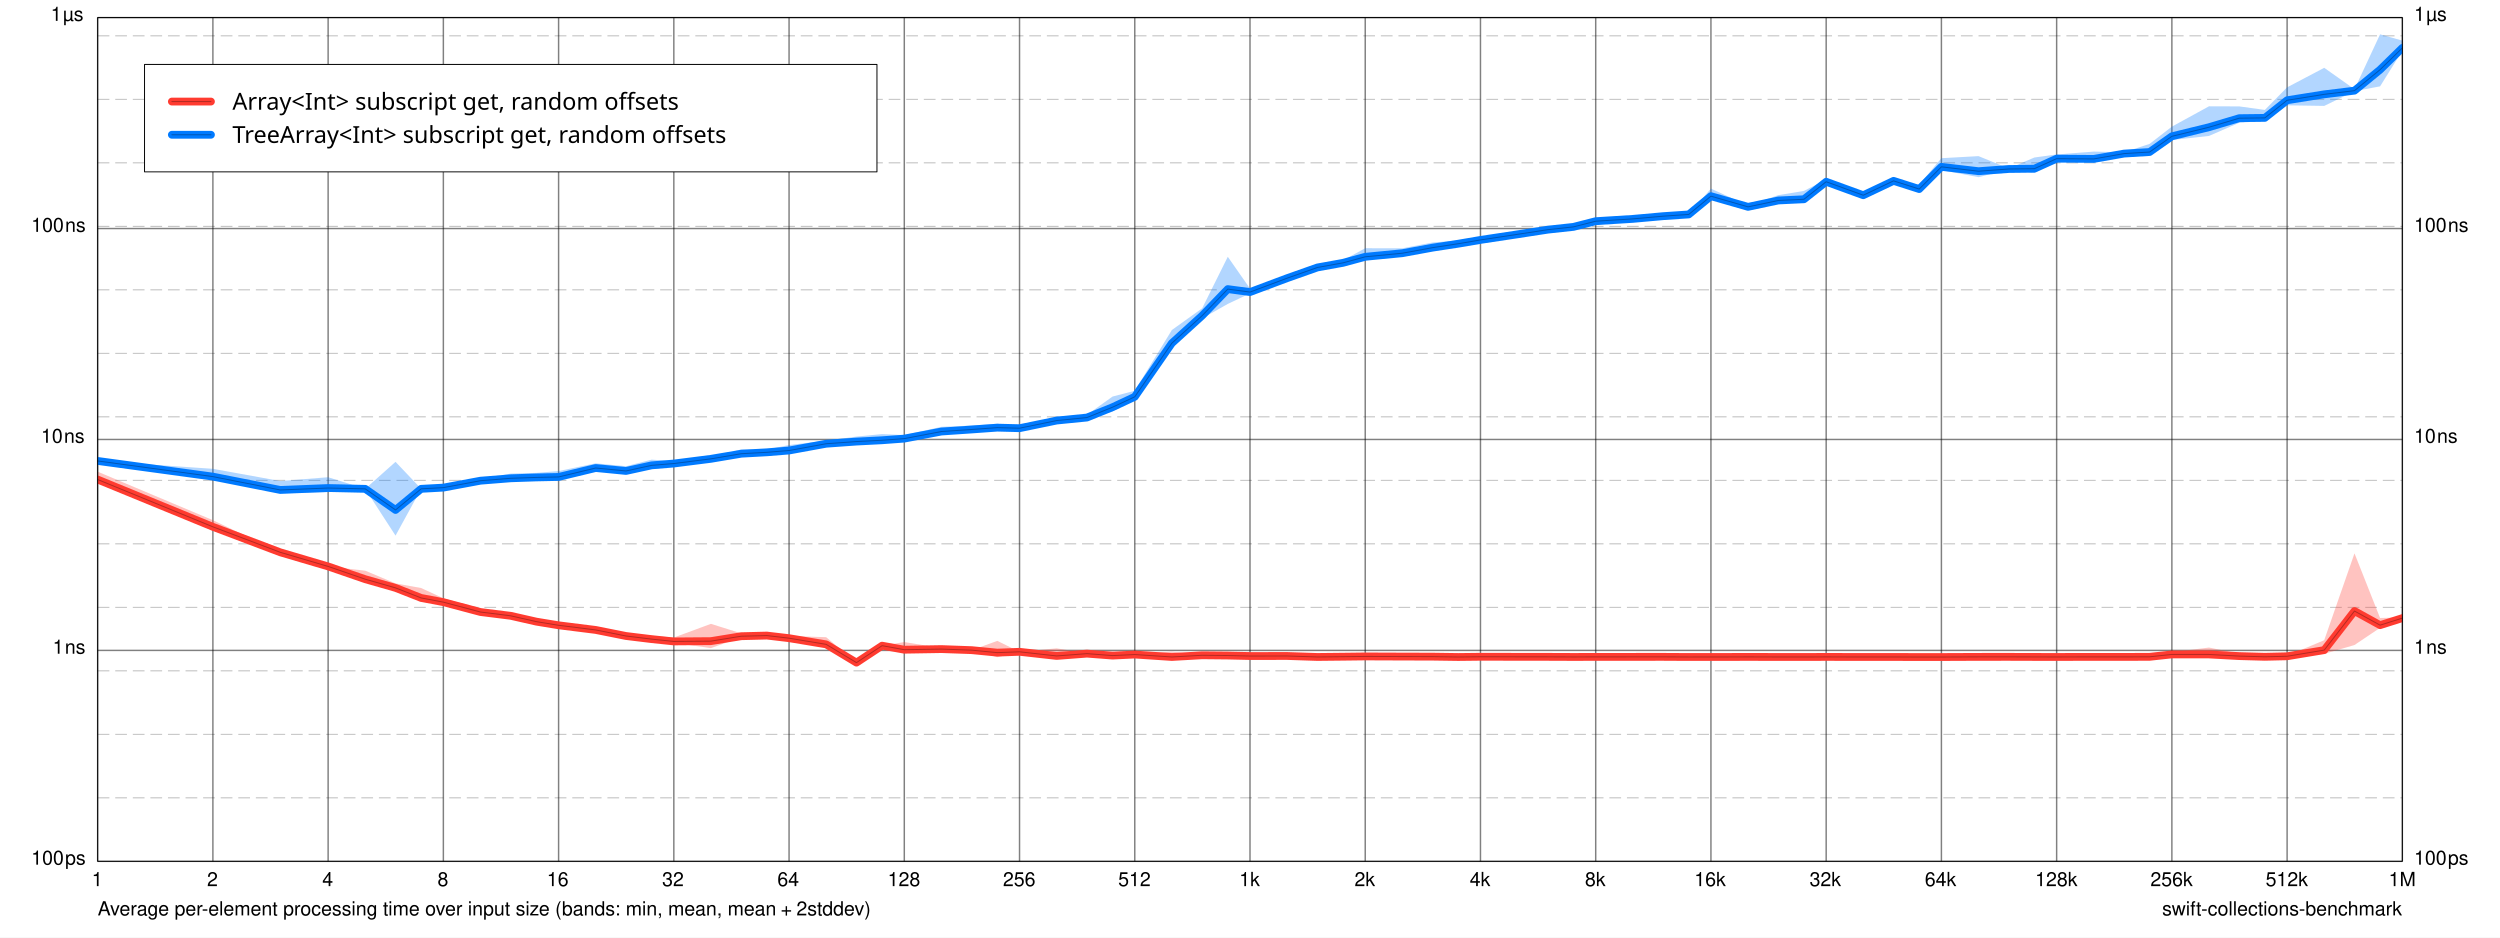
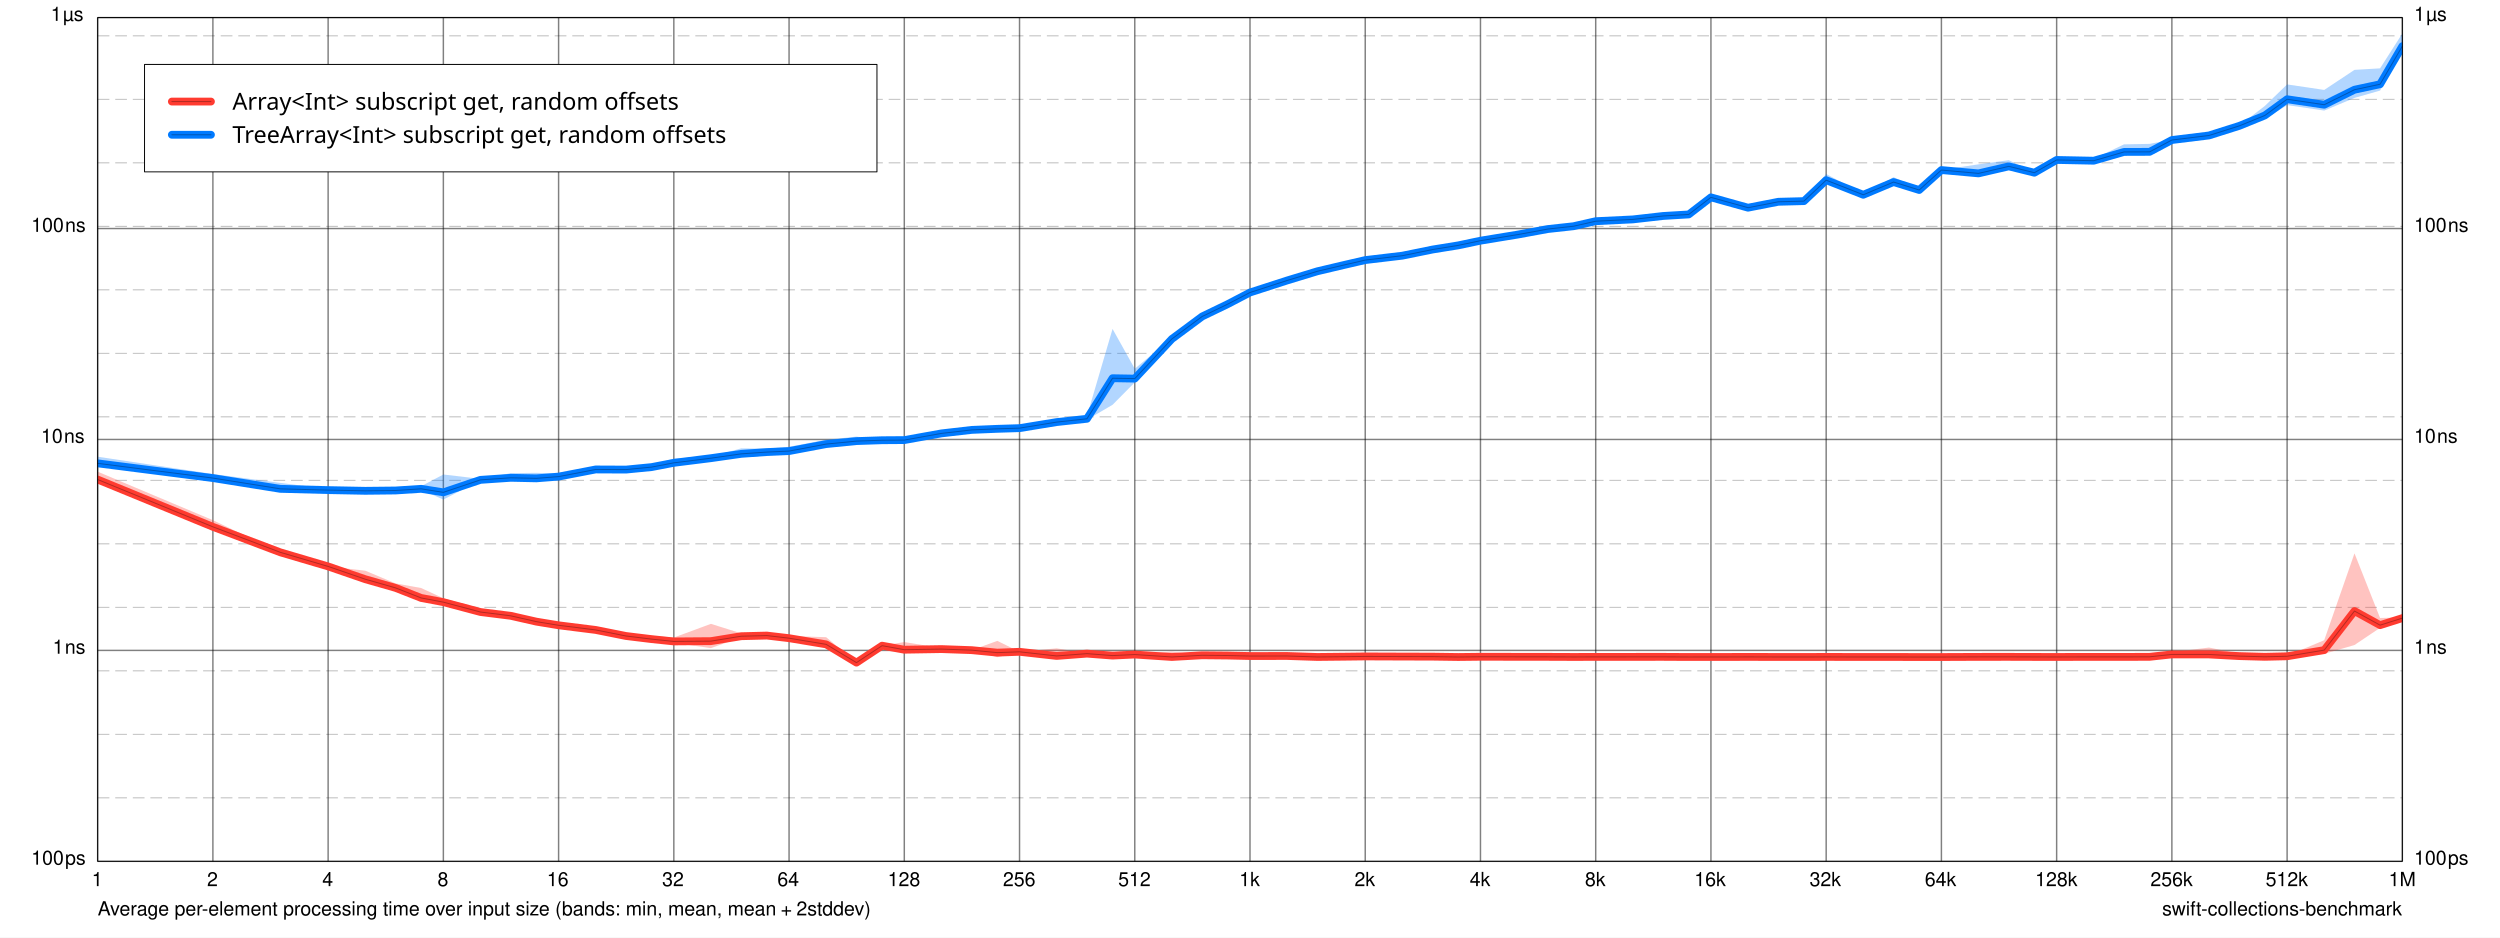
<svg xmlns="http://www.w3.org/2000/svg" xmlns:xlink="http://www.w3.org/1999/xlink" width="1280.0px" height="480.0px" viewBox="0.0 0.0 1280.0 480.0" version="1.1">
  <path d="M 0 0 L 0 480 L 1280 480 L 1280 0 z" fill="#FFFFFF" fill-opacity="1.0" stroke="none" />
  <text x="50" y="468.7" font-family="Helvetica" font-size="10" font-weight="normal" font-style="normal" fill="#000000" fill-opacity="1">Average per-element processing time over input size (bands: min, mean, mean + 2stddev)</text>
  <a xlink:href="https://github.com/apple/swift-collections-benchmark">
    <text x="1107" y="468.7" font-family="Helvetica" font-size="10" font-weight="normal" font-style="normal" fill="#000000" fill-opacity="1">swift-collections-benchmark</text>
  </a>
  <path d="M 50 9 L 50 441" fill="none" stroke-width="0.75" stroke="#000000" stroke-opacity="0.498" stroke-linecap="butt" stroke-linejoin="round" />
  <text x="47" y="453.7" font-family="Helvetica" font-size="10" font-weight="normal" font-style="normal" fill="#000000" fill-opacity="1">1</text>
  <path d="M 109 9 L 109 441" fill="none" stroke-width="0.75" stroke="#000000" stroke-opacity="0.498" stroke-linecap="butt" stroke-linejoin="round" />
  <text x="106" y="453.7" font-family="Helvetica" font-size="10" font-weight="normal" font-style="normal" fill="#000000" fill-opacity="1">2</text>
  <path d="M 168 9 L 168 441" fill="none" stroke-width="0.75" stroke="#000000" stroke-opacity="0.498" stroke-linecap="butt" stroke-linejoin="round" />
  <text x="165" y="453.7" font-family="Helvetica" font-size="10" font-weight="normal" font-style="normal" fill="#000000" fill-opacity="1">4</text>
  <path d="M 227 9 L 227 441" fill="none" stroke-width="0.75" stroke="#000000" stroke-opacity="0.498" stroke-linecap="butt" stroke-linejoin="round" />
  <text x="224" y="453.7" font-family="Helvetica" font-size="10" font-weight="normal" font-style="normal" fill="#000000" fill-opacity="1">8</text>
  <path d="M 286 9 L 286 441" fill="none" stroke-width="0.75" stroke="#000000" stroke-opacity="0.498" stroke-linecap="butt" stroke-linejoin="round" />
  <text x="280" y="453.7" font-family="Helvetica" font-size="10" font-weight="normal" font-style="normal" fill="#000000" fill-opacity="1">16</text>
  <path d="M 345 9 L 345 441" fill="none" stroke-width="0.75" stroke="#000000" stroke-opacity="0.498" stroke-linecap="butt" stroke-linejoin="round" />
  <text x="339" y="453.7" font-family="Helvetica" font-size="10" font-weight="normal" font-style="normal" fill="#000000" fill-opacity="1">32</text>
  <path d="M 404 9 L 404 441" fill="none" stroke-width="0.75" stroke="#000000" stroke-opacity="0.498" stroke-linecap="butt" stroke-linejoin="round" />
  <text x="398" y="453.7" font-family="Helvetica" font-size="10" font-weight="normal" font-style="normal" fill="#000000" fill-opacity="1">64</text>
  <path d="M 463 9 L 463 441" fill="none" stroke-width="0.75" stroke="#000000" stroke-opacity="0.498" stroke-linecap="butt" stroke-linejoin="round" />
  <text x="454.5" y="453.7" font-family="Helvetica" font-size="10" font-weight="normal" font-style="normal" fill="#000000" fill-opacity="1">128</text>
  <path d="M 522 9 L 522 441" fill="none" stroke-width="0.75" stroke="#000000" stroke-opacity="0.498" stroke-linecap="butt" stroke-linejoin="round" />
  <text x="513.5" y="453.7" font-family="Helvetica" font-size="10" font-weight="normal" font-style="normal" fill="#000000" fill-opacity="1">256</text>
  <path d="M 581 9 L 581 441" fill="none" stroke-width="0.75" stroke="#000000" stroke-opacity="0.498" stroke-linecap="butt" stroke-linejoin="round" />
  <text x="572.5" y="453.7" font-family="Helvetica" font-size="10" font-weight="normal" font-style="normal" fill="#000000" fill-opacity="1">512</text>
  <path d="M 640 9 L 640 441" fill="none" stroke-width="0.75" stroke="#000000" stroke-opacity="0.498" stroke-linecap="butt" stroke-linejoin="round" />
  <text x="634.5" y="453.7" font-family="Helvetica" font-size="10" font-weight="normal" font-style="normal" fill="#000000" fill-opacity="1">1k</text>
  <path d="M 699 9 L 699 441" fill="none" stroke-width="0.75" stroke="#000000" stroke-opacity="0.498" stroke-linecap="butt" stroke-linejoin="round" />
  <text x="693.5" y="453.7" font-family="Helvetica" font-size="10" font-weight="normal" font-style="normal" fill="#000000" fill-opacity="1">2k</text>
  <path d="M 758 9 L 758 441" fill="none" stroke-width="0.75" stroke="#000000" stroke-opacity="0.498" stroke-linecap="butt" stroke-linejoin="round" />
  <text x="752.5" y="453.7" font-family="Helvetica" font-size="10" font-weight="normal" font-style="normal" fill="#000000" fill-opacity="1">4k</text>
  <path d="M 817 9 L 817 441" fill="none" stroke-width="0.75" stroke="#000000" stroke-opacity="0.498" stroke-linecap="butt" stroke-linejoin="round" />
  <text x="811.5" y="453.7" font-family="Helvetica" font-size="10" font-weight="normal" font-style="normal" fill="#000000" fill-opacity="1">8k</text>
  <path d="M 876 9 L 876 441" fill="none" stroke-width="0.75" stroke="#000000" stroke-opacity="0.498" stroke-linecap="butt" stroke-linejoin="round" />
  <text x="867.5" y="453.7" font-family="Helvetica" font-size="10" font-weight="normal" font-style="normal" fill="#000000" fill-opacity="1">16k</text>
  <path d="M 935 9 L 935 441" fill="none" stroke-width="0.75" stroke="#000000" stroke-opacity="0.498" stroke-linecap="butt" stroke-linejoin="round" />
  <text x="926.5" y="453.7" font-family="Helvetica" font-size="10" font-weight="normal" font-style="normal" fill="#000000" fill-opacity="1">32k</text>
  <path d="M 994 9 L 994 441" fill="none" stroke-width="0.75" stroke="#000000" stroke-opacity="0.498" stroke-linecap="butt" stroke-linejoin="round" />
  <text x="985.5" y="453.7" font-family="Helvetica" font-size="10" font-weight="normal" font-style="normal" fill="#000000" fill-opacity="1">64k</text>
  <path d="M 1053 9 L 1053 441" fill="none" stroke-width="0.75" stroke="#000000" stroke-opacity="0.498" stroke-linecap="butt" stroke-linejoin="round" />
  <text x="1042" y="453.7" font-family="Helvetica" font-size="10" font-weight="normal" font-style="normal" fill="#000000" fill-opacity="1">128k</text>
  <path d="M 1112 9 L 1112 441" fill="none" stroke-width="0.75" stroke="#000000" stroke-opacity="0.498" stroke-linecap="butt" stroke-linejoin="round" />
  <text x="1101" y="453.7" font-family="Helvetica" font-size="10" font-weight="normal" font-style="normal" fill="#000000" fill-opacity="1">256k</text>
  <path d="M 1171 9 L 1171 441" fill="none" stroke-width="0.75" stroke="#000000" stroke-opacity="0.498" stroke-linecap="butt" stroke-linejoin="round" />
  <text x="1160" y="453.7" font-family="Helvetica" font-size="10" font-weight="normal" font-style="normal" fill="#000000" fill-opacity="1">512k</text>
  <path d="M 1230 9 L 1230 441" fill="none" stroke-width="0.75" stroke="#000000" stroke-opacity="0.498" stroke-linecap="butt" stroke-linejoin="round" />
  <text x="1223" y="453.7" font-family="Helvetica" font-size="10" font-weight="normal" font-style="normal" fill="#000000" fill-opacity="1">1M</text>
  <path d="M 50 441 L 1230 441" fill="none" stroke-width="0.75" stroke="#000000" stroke-opacity="0.498" stroke-linecap="butt" stroke-linejoin="round" />
  <text x="16" y="442.7" font-family="Helvetica" font-size="10" font-weight="normal" font-style="normal" fill="#000000" fill-opacity="1">100 ps</text>
  <text x="1236" y="442.7" font-family="Helvetica" font-size="10" font-weight="normal" font-style="normal" fill="#000000" fill-opacity="1">100 ps</text>
  <path d="M 50 333 L 1230 333" fill="none" stroke-width="0.75" stroke="#000000" stroke-opacity="0.498" stroke-linecap="butt" stroke-linejoin="round" />
  <text x="27" y="334.7" font-family="Helvetica" font-size="10" font-weight="normal" font-style="normal" fill="#000000" fill-opacity="1">1 ns</text>
  <text x="1236" y="334.7" font-family="Helvetica" font-size="10" font-weight="normal" font-style="normal" fill="#000000" fill-opacity="1">1 ns</text>
  <path d="M 50 225 L 1230 225" fill="none" stroke-width="0.75" stroke="#000000" stroke-opacity="0.498" stroke-linecap="butt" stroke-linejoin="round" />
  <text x="21" y="226.7" font-family="Helvetica" font-size="10" font-weight="normal" font-style="normal" fill="#000000" fill-opacity="1">10 ns</text>
  <text x="1236" y="226.7" font-family="Helvetica" font-size="10" font-weight="normal" font-style="normal" fill="#000000" fill-opacity="1">10 ns</text>
  <path d="M 50 117 L 1230 117" fill="none" stroke-width="0.75" stroke="#000000" stroke-opacity="0.498" stroke-linecap="butt" stroke-linejoin="round" />
  <text x="16" y="118.7" font-family="Helvetica" font-size="10" font-weight="normal" font-style="normal" fill="#000000" fill-opacity="1">100 ns</text>
  <text x="1236" y="118.7" font-family="Helvetica" font-size="10" font-weight="normal" font-style="normal" fill="#000000" fill-opacity="1">100 ns</text>
  <path d="M 50 9 L 1230 9" fill="none" stroke-width="0.75" stroke="#000000" stroke-opacity="0.498" stroke-linecap="butt" stroke-linejoin="round" />
  <text x="26" y="10.7" font-family="Helvetica" font-size="10" font-weight="normal" font-style="normal" fill="#000000" fill-opacity="1">1 µs</text>
  <text x="1236" y="10.7" font-family="Helvetica" font-size="10" font-weight="normal" font-style="normal" fill="#000000" fill-opacity="1">1 µs</text>
  <path d="M 50 408.49 L 1230 408.49" fill="none" stroke-width="0.5" stroke="#000000" stroke-opacity="0.259" stroke-linecap="butt" stroke-linejoin="round" stroke-dasharray="6 3" stroke-dashoffset="0" />
  <path d="M 50 375.98 L 1230 375.98" fill="none" stroke-width="0.5" stroke="#000000" stroke-opacity="0.259" stroke-linecap="butt" stroke-linejoin="round" stroke-dasharray="6 3" stroke-dashoffset="0" />
  <path d="M 50 343.47 L 1230 343.47" fill="none" stroke-width="0.5" stroke="#000000" stroke-opacity="0.259" stroke-linecap="butt" stroke-linejoin="round" stroke-dasharray="6 3" stroke-dashoffset="0" />
  <path d="M 50 310.96 L 1230 310.96" fill="none" stroke-width="0.5" stroke="#000000" stroke-opacity="0.259" stroke-linecap="butt" stroke-linejoin="round" stroke-dasharray="6 3" stroke-dashoffset="0" />
  <path d="M 50 278.44 L 1230 278.44" fill="none" stroke-width="0.5" stroke="#000000" stroke-opacity="0.259" stroke-linecap="butt" stroke-linejoin="round" stroke-dasharray="6 3" stroke-dashoffset="0" />
  <path d="M 50 245.93 L 1230 245.93" fill="none" stroke-width="0.5" stroke="#000000" stroke-opacity="0.259" stroke-linecap="butt" stroke-linejoin="round" stroke-dasharray="6 3" stroke-dashoffset="0" />
  <path d="M 50 213.42 L 1230 213.42" fill="none" stroke-width="0.5" stroke="#000000" stroke-opacity="0.259" stroke-linecap="butt" stroke-linejoin="round" stroke-dasharray="6 3" stroke-dashoffset="0" />
  <path d="M 50 180.91 L 1230 180.91" fill="none" stroke-width="0.5" stroke="#000000" stroke-opacity="0.259" stroke-linecap="butt" stroke-linejoin="round" stroke-dasharray="6 3" stroke-dashoffset="0" />
  <path d="M 50 148.4 L 1230 148.4" fill="none" stroke-width="0.5" stroke="#000000" stroke-opacity="0.259" stroke-linecap="butt" stroke-linejoin="round" stroke-dasharray="6 3" stroke-dashoffset="0" />
  <path d="M 50 115.89 L 1230 115.89" fill="none" stroke-width="0.5" stroke="#000000" stroke-opacity="0.259" stroke-linecap="butt" stroke-linejoin="round" stroke-dasharray="6 3" stroke-dashoffset="0" />
  <path d="M 50 83.376 L 1230 83.376" fill="none" stroke-width="0.5" stroke="#000000" stroke-opacity="0.259" stroke-linecap="butt" stroke-linejoin="round" stroke-dasharray="6 3" stroke-dashoffset="0" />
  <path d="M 50 50.865 L 1230 50.865" fill="none" stroke-width="0.5" stroke="#000000" stroke-opacity="0.259" stroke-linecap="butt" stroke-linejoin="round" stroke-dasharray="6 3" stroke-dashoffset="0" />
  <path d="M 50 18.354 L 1230 18.354" fill="none" stroke-width="0.5" stroke="#000000" stroke-opacity="0.259" stroke-linecap="butt" stroke-linejoin="round" stroke-dasharray="6 3" stroke-dashoffset="0" />
  <path d="M 74 33 L 74 88 L 449 88 L 449 33 z" fill="#FFFFFF" fill-opacity="1.0" stroke="none" />
  <clipPath id="clip-0">
    <path d="M 50 9 L 50 441 L 1230 441 L 1230 9 z" />
  </clipPath>
  <g clip-path="url(#clip-0)">
-     <path d="M 50 236L 109 240.03L 143.51 246.29L 168 244.34L 186.99 250.29L 202.51 236.46L 215.63 250.26L 227 249.07L 245.99 245.26L 261.51 242.48L 274.63 242.11L 286 241.18L 304.99 237.23L 320.51 238.72L 333.63 235.34L 345 236.11L 363.99 234.24L 379.51 230.07L 392.63 230.13L 404 227.87L 422.99 225.59L 438.51 223.53L 451.63 222.26L 463 222.77L 481.99 218.53L 497.51 217.9L 510.63 216.95L 522 218.82L 540.99 213.39L 556.51 212.41L 569.63 203.03L 581 200.07L 599.99 168.97L 615.51 157.84L 628.63 131.47L 640 147.74L 658.99 140.73L 674.51 135.52L 687.63 133.29L 699 127.09L 717.99 127.12L 733.51 124.16L 746.63 123.1L 758 121.3L 776.99 119.32L 792.51 117.36L 805.63 115.95L 817 112.44L 835.99 111.87L 851.51 110.66L 864.63 109.75L 876 96.581L 894.99 105.26L 910.51 99.925L 923.63 97.736L 935 91.909L 953.99 99.479L 969.51 92.446L 982.63 94.576L 994 80.992L 1013 79.937L 1028.5 86.258L 1041.6 80.641L 1053 79.076L 1072 77.616L 1087.5 77.958L 1100.6 73.663L 1112 64.841L 1131 54.424L 1146.5 54.477L 1159.6 56.276L 1171 44.715L 1190 34.716L 1205.5 45.692L 1218.6 17.583L 1230 20.795L 1230 25.944L 1218.6 44.211L 1205.5 46.67L 1190 54.228L 1171 53.922L 1159.6 61.884L 1146.5 62.846L 1131 69.596L 1112 71.673L 1100.6 79.404L 1087.5 78.884L 1072 82.775L 1053 82.017L 1041.6 88.584L 1028.5 86.618L 1013 90.722L 994 87.1L 982.63 97.609L 969.51 92.653L 953.99 100.13L 935 93.47L 923.63 103.63L 910.51 103.63L 894.99 106.15L 876 101.88L 864.63 109.81L 851.51 110.69L 835.99 112.14L 817 113.55L 805.63 116.24L 792.51 117.66L 776.99 120.21L 758 123.39L 746.63 125.39L 733.51 127.76L 717.99 130.56L 699 133.14L 687.63 135.03L 674.51 137.45L 658.99 143.05L 640 150.2L 628.63 155.61L 615.51 163.01L 599.99 178.36L 581 204.28L 569.63 210.57L 556.51 214.27L 540.99 216.02L 522 219.39L 510.63 219.69L 497.51 220.62L 481.99 221.82L 463 225.23L 451.63 226.58L 438.51 227.02L 422.99 227.77L 404 231.68L 392.63 232.11L 379.51 233.11L 363.99 235.16L 345 237.77L 333.63 239.34L 320.51 242.01L 304.99 240.49L 286 245.32L 274.63 245.29L 261.51 245.76L 245.99 246.43L 227 249.87L 215.63 250.28L 202.51 274.24L 186.99 250.29L 168 251.99L 143.51 252.59L 109 245.53L 50 236" fill="#007AFF" fill-opacity="0.302" stroke="none" />
+     <path d="M 50 233.83L 109 242.7L 143.51 247.25L 168 250.36L 186.99 250.33L 202.51 250.33L 215.63 248.94L 227 242.94L 245.99 245.18L 261.51 242.25L 274.63 242.09L 286 242.49L 304.99 239.22L 320.51 239.64L 333.63 238.09L 345 234.79L 363.99 233.83L 379.51 229.56L 392.63 229.69L 404 228.75L 422.99 225.13L 438.51 223.55L 451.63 225.25L 463 224.85L 481.99 221.68L 497.51 219.65L 510.63 219.55L 522 219.05L 540.99 215.93L 556.51 213.09L 569.63 168.41L 581 188.79L 599.99 172.98L 615.51 161.79L 628.63 153.83L 640 149L 658.99 143.23L 674.51 138.75L 687.63 135.6L 699 132.74L 717.99 130.43L 733.51 127.71L 746.63 125.3L 758 122.31L 776.99 119.75L 792.51 117.03L 805.63 114.95L 817 113.18L 835.99 112.07L 851.51 110.43L 864.63 109.58L 876 99.258L 894.99 106.29L 910.51 102.58L 923.63 102.17L 935 89.081L 953.99 99.322L 969.51 90.705L 982.63 96.737L 994 86.937L 1013 84.146L 1028.5 82L 1041.6 88.407L 1053 81.877L 1072 81.313L 1087.5 73.908L 1100.6 73.66L 1112 71.491L 1131 69.297L 1146.5 64.327L 1159.6 54.233L 1171 43.219L 1190 46.044L 1205.5 35.77L 1218.6 34.991L 1230 17.128L 1230 26.191L 1218.6 46.376L 1205.5 50.127L 1190 56.62L 1171 53.82L 1159.6 60.963L 1146.5 64.497L 1131 69.375L 1112 71.765L 1100.6 79.277L 1087.5 79.244L 1072 82.63L 1053 81.9L 1041.6 88.435L 1028.5 86.357L 1013 90.522L 994 87.114L 982.63 97.472L 969.51 94.129L 953.99 99.866L 935 93.421L 923.63 103.25L 910.51 103.57L 894.99 106.36L 876 101.68L 864.63 109.86L 851.51 110.63L 835.99 112.44L 817 113.27L 805.63 116.14L 792.51 117.35L 776.99 120.26L 758 123.56L 746.63 125.75L 733.51 127.77L 717.99 131.07L 699 133.31L 687.63 135.85L 674.51 138.93L 658.99 143.74L 640 150.02L 628.63 156.37L 615.51 162.11L 599.99 173.76L 581 195.77L 569.63 207.26L 556.51 214.9L 540.99 216.17L 522 219.27L 510.63 219.56L 497.51 220.28L 481.99 221.98L 463 225.49L 451.63 225.46L 438.51 226.68L 422.99 228.18L 404 231.75L 392.63 232.11L 379.51 233.41L 363.99 234.86L 345 237.77L 333.63 239.53L 320.51 240.72L 304.99 240.76L 286 244.57L 274.63 245.94L 261.51 245.51L 245.99 245.88L 227 255.78L 215.63 250.77L 202.51 251.42L 186.99 251.65L 168 251.14L 143.51 251.42L 109 245.53L 50 238.49" fill="#007AFF" fill-opacity="0.302" stroke="none" />
    <path d="M 50 241.5L 109 266.34L 143.51 282.79L 168 290.02L 186.99 292.19L 202.51 298.71L 215.63 301.07L 227 306.34L 245.99 311.59L 261.51 315.3L 274.63 318.28L 286 318.86L 304.99 322.53L 320.51 324.47L 333.63 325.52L 345 326.42L 363.99 319.41L 379.51 324.28L 392.63 325.41L 404 325.63L 422.99 326.24L 438.51 339.26L 451.63 330.59L 463 328.74L 481.99 331.83L 497.51 332.88L 510.63 328.13L 522 333.72L 540.99 331.95L 556.51 334.44L 569.63 333.73L 581 334.95L 599.99 333.63L 615.51 335.46L 628.63 335.63L 640 335.36L 658.99 335.86L 674.51 335.22L 687.63 335.76L 699 336.08L 717.99 336.15L 733.51 336.18L 746.63 336.39L 758 336.25L 776.99 336.27L 792.51 336.31L 805.63 336.25L 817 336.23L 835.99 336.31L 851.51 336.22L 864.63 336.32L 876 336.36L 894.99 336.26L 910.51 336.29L 923.63 336.31L 935 336.32L 953.99 336.37L 969.51 336.35L 982.63 336.38L 994 336.36L 1013 336.05L 1028.5 336.1L 1041.6 336.29L 1053 336.25L 1072 336.18L 1087.5 336.19L 1100.6 336.08L 1112 333.94L 1131 331.54L 1146.5 334.67L 1159.6 336.1L 1171 335.78L 1190 327.78L 1205.5 283.32L 1218.6 316.41L 1230 316.14L 1230 316.58L 1218.6 321.44L 1205.5 330.25L 1190 334.79L 1171 336.1L 1159.6 336.34L 1146.5 336.37L 1131 336.4L 1112 335.46L 1100.6 336.36L 1087.5 336.4L 1072 336.38L 1053 336.4L 1041.6 336.36L 1028.5 336.39L 1013 336.42L 994 336.42L 982.63 336.4L 969.51 336.38L 953.99 336.37L 935 336.35L 923.63 336.39L 910.51 336.38L 894.99 336.38L 876 336.37L 864.63 336.4L 851.51 336.34L 835.99 336.33L 817 336.36L 805.63 336.4L 792.51 336.31L 776.99 336.3L 758 336.27L 746.63 336.39L 733.51 336.21L 717.99 336.17L 699 336.1L 687.63 336.39L 674.51 336.78L 658.99 335.86L 640 336.08L 628.63 335.63L 615.51 335.51L 599.99 337.38L 581 335.18L 569.63 336.36L 556.51 334.74L 540.99 337.29L 522 333.72L 510.63 336.48L 497.51 332.88L 481.99 332.52L 463 334.11L 451.63 330.59L 438.51 339.26L 422.99 331.27L 404 327.15L 392.63 325.41L 379.51 326.27L 363.99 331.84L 345 329.13L 333.63 327.85L 320.51 326.05L 304.99 322.53L 286 320.62L 274.63 318.28L 261.51 315.3L 245.99 313.98L 227 309.02L 215.63 308.09L 202.51 301.84L 186.99 298.2L 168 290.02L 143.51 282.79L 109 271L 50 247.04" fill="#FF3B30" fill-opacity="0.302" stroke="none" />
-     <path d="M 50 236L 109 244.03L 143.51 250.86L 168 249.87L 186.99 250.29L 202.51 261.1L 215.63 250.28L 227 249.66L 245.99 246.12L 261.51 244.88L 274.63 244.44L 286 244.2L 304.99 239.62L 320.51 241.13L 333.63 238.26L 345 237.33L 363.99 234.92L 379.51 232.3L 392.63 231.58L 404 230.66L 422.99 227.19L 438.51 226.08L 451.63 225.41L 463 224.57L 481.99 220.94L 497.51 219.89L 510.63 218.95L 522 219.24L 540.99 215.32L 556.51 213.78L 569.63 208.48L 581 203.15L 599.99 175.72L 615.51 161.6L 628.63 148.02L 640 149.54L 658.99 142.43L 674.51 136.94L 687.63 134.57L 699 131.48L 717.99 129.64L 733.51 126.79L 746.63 124.78L 758 122.84L 776.99 119.97L 792.51 117.58L 805.63 116.16L 817 113.25L 835.99 112.07L 851.51 110.68L 864.63 109.79L 876 100.44L 894.99 105.91L 910.51 102.64L 923.63 102.02L 935 93.057L 953.99 99.958L 969.51 92.599L 982.63 96.798L 994 85.426L 1013 87.657L 1028.5 86.524L 1041.6 86.376L 1053 81.231L 1072 81.372L 1087.5 78.64L 1100.6 77.836L 1112 69.791L 1131 65.136L 1146.5 60.512L 1159.6 60.354L 1171 51.337L 1190 48.299L 1205.5 46.413L 1218.6 35.674L 1230 24.544" fill="none" stroke-width="4" stroke="#007AFF" stroke-opacity="1" stroke-linecap="round" stroke-linejoin="round" />
+     <path d="M 50 237.23L 109 244.77L 143.51 250.29L 168 250.93L 186.99 251.3L 202.51 251.13L 215.63 250.28L 227 252.08L 245.99 245.69L 261.51 244.63L 274.63 244.91L 286 244.02L 304.99 240.36L 320.51 240.43L 333.63 239.15L 345 236.97L 363.99 234.59L 379.51 232.37L 392.63 231.46L 404 230.95L 422.99 227.37L 438.51 225.84L 451.63 225.4L 463 225.32L 481.99 221.9L 497.51 220.11L 510.63 219.56L 522 219.21L 540.99 216.11L 556.51 214.42L 569.63 193.65L 581 193.85L 599.99 173.55L 615.51 162.03L 628.63 155.69L 640 149.75L 658.99 143.61L 674.51 138.89L 687.63 135.79L 699 133.16L 717.99 130.91L 733.51 127.75L 746.63 125.63L 758 123.23L 776.99 120.12L 792.51 117.27L 805.63 115.83L 817 113.25L 835.99 112.34L 851.51 110.58L 864.63 109.79L 876 101.04L 894.99 106.34L 910.51 103.31L 923.63 102.97L 935 92.248L 953.99 99.723L 969.51 93.21L 982.63 97.279L 994 87.067L 1013 88.771L 1028.5 85.179L 1041.6 88.428L 1053 81.894L 1072 82.283L 1087.5 77.791L 1100.6 77.744L 1112 71.693L 1131 69.355L 1146.5 64.452L 1159.6 59.11L 1171 50.812L 1190 53.619L 1205.5 45.933L 1218.6 43.126L 1230 23.649" fill="none" stroke-width="4" stroke="#007AFF" stroke-opacity="1" stroke-linecap="round" stroke-linejoin="round" />
    <path d="M 50 245.53L 109 269.74L 143.51 282.79L 168 290.02L 186.99 296.55L 202.51 301L 215.63 306.15L 227 308.3L 245.99 313.35L 261.51 315.3L 274.63 318.28L 286 320.15L 304.99 322.53L 320.51 325.63L 333.63 327.23L 345 328.41L 363.99 328.26L 379.51 325.74L 392.63 325.41L 404 326.75L 422.99 329.91L 438.51 339.26L 451.63 330.59L 463 332.65L 481.99 332.33L 497.51 332.88L 510.63 334.15L 522 333.72L 540.99 335.84L 556.51 334.66L 569.63 335.66L 581 335.12L 599.99 336.37L 615.51 335.5L 628.63 335.63L 640 335.89L 658.99 335.86L 674.51 336.37L 687.63 336.23L 699 336.09L 717.99 336.16L 733.51 336.2L 746.63 336.39L 758 336.26L 776.99 336.29L 792.51 336.31L 805.63 336.36L 817 336.33L 835.99 336.32L 851.51 336.31L 864.63 336.38L 876 336.37L 894.99 336.34L 910.51 336.36L 923.63 336.37L 935 336.34L 953.99 336.37L 969.51 336.37L 982.63 336.4L 994 336.4L 1013 336.32L 1028.5 336.31L 1041.6 336.35L 1053 336.36L 1072 336.33L 1087.5 336.34L 1100.6 336.29L 1112 335.06L 1131 335.08L 1146.5 335.92L 1159.6 336.28L 1171 336.01L 1190 332.86L 1205.5 312.85L 1218.6 320.08L 1230 316.47" fill="none" stroke-width="4" stroke="#FF3B30" stroke-opacity="1" stroke-linecap="round" stroke-linejoin="round" />
-     <path d="M 50 236L 109 244.03L 143.51 250.86L 168 249.87L 186.99 250.29L 202.51 261.1L 215.63 250.28L 227 249.66L 245.99 246.12L 261.51 244.88L 274.63 244.44L 286 244.2L 304.99 239.62L 320.51 241.13L 333.63 238.26L 345 237.33L 363.99 234.92L 379.51 232.3L 392.63 231.58L 404 230.66L 422.99 227.19L 438.51 226.08L 451.63 225.41L 463 224.57L 481.99 220.94L 497.51 219.89L 510.63 218.95L 522 219.24L 540.99 215.32L 556.51 213.78L 569.63 208.48L 581 203.15L 599.99 175.72L 615.51 161.6L 628.63 148.02L 640 149.54L 658.99 142.43L 674.51 136.94L 687.63 134.57L 699 131.48L 717.99 129.64L 733.51 126.79L 746.63 124.78L 758 122.84L 776.99 119.97L 792.51 117.58L 805.63 116.16L 817 113.25L 835.99 112.07L 851.51 110.68L 864.63 109.79L 876 100.44L 894.99 105.91L 910.51 102.64L 923.63 102.02L 935 93.057L 953.99 99.958L 969.51 92.599L 982.63 96.798L 994 85.426L 1013 87.657L 1028.5 86.524L 1041.6 86.376L 1053 81.231L 1072 81.372L 1087.5 78.64L 1100.6 77.836L 1112 69.791L 1131 65.136L 1146.5 60.512L 1159.6 60.354L 1171 51.337L 1190 48.299L 1205.5 46.413L 1218.6 35.674L 1230 24.544" fill="none" stroke-width="0.5" stroke="#000000" stroke-opacity="0.302" stroke-linecap="round" stroke-linejoin="round" />
+     <path d="M 50 237.23L 109 244.77L 143.51 250.29L 168 250.93L 186.99 251.3L 202.51 251.13L 215.63 250.28L 227 252.08L 245.99 245.69L 261.51 244.63L 274.63 244.91L 286 244.02L 304.99 240.36L 320.51 240.43L 333.63 239.15L 345 236.97L 363.99 234.59L 379.51 232.37L 392.63 231.46L 404 230.95L 422.99 227.37L 438.51 225.84L 451.63 225.4L 463 225.32L 481.99 221.9L 497.51 220.11L 510.63 219.56L 522 219.21L 540.99 216.11L 556.51 214.42L 569.63 193.65L 581 193.85L 599.99 173.55L 615.51 162.03L 628.63 155.69L 640 149.75L 658.99 143.61L 674.51 138.89L 687.63 135.79L 699 133.16L 717.99 130.91L 733.51 127.75L 746.63 125.63L 758 123.23L 776.99 120.12L 792.51 117.27L 805.63 115.83L 817 113.25L 835.99 112.34L 851.51 110.58L 864.63 109.79L 876 101.04L 894.99 106.34L 910.51 103.31L 923.63 102.97L 935 92.248L 953.99 99.723L 969.51 93.21L 982.63 97.279L 994 87.067L 1013 88.771L 1028.5 85.179L 1041.6 88.428L 1053 81.894L 1072 82.283L 1087.5 77.791L 1100.6 77.744L 1112 71.693L 1131 69.355L 1146.5 64.452L 1159.6 59.11L 1171 50.812L 1190 53.619L 1205.5 45.933L 1218.6 43.126L 1230 23.649" fill="none" stroke-width="0.5" stroke="#000000" stroke-opacity="0.302" stroke-linecap="round" stroke-linejoin="round" />
    <path d="M 50 245.53L 109 269.74L 143.51 282.79L 168 290.02L 186.99 296.55L 202.51 301L 215.63 306.15L 227 308.3L 245.99 313.35L 261.51 315.3L 274.63 318.28L 286 320.15L 304.99 322.53L 320.51 325.63L 333.63 327.23L 345 328.41L 363.99 328.26L 379.51 325.74L 392.63 325.41L 404 326.75L 422.99 329.91L 438.51 339.26L 451.63 330.59L 463 332.65L 481.99 332.33L 497.51 332.88L 510.63 334.15L 522 333.72L 540.99 335.84L 556.51 334.66L 569.63 335.66L 581 335.12L 599.99 336.37L 615.51 335.5L 628.63 335.63L 640 335.89L 658.99 335.86L 674.51 336.37L 687.63 336.23L 699 336.09L 717.99 336.16L 733.51 336.2L 746.63 336.39L 758 336.26L 776.99 336.29L 792.51 336.31L 805.63 336.36L 817 336.33L 835.99 336.32L 851.51 336.31L 864.63 336.38L 876 336.37L 894.99 336.34L 910.51 336.36L 923.63 336.37L 935 336.34L 953.99 336.37L 969.51 336.37L 982.63 336.4L 994 336.4L 1013 336.32L 1028.5 336.31L 1041.6 336.35L 1053 336.36L 1072 336.33L 1087.5 336.34L 1100.6 336.29L 1112 335.06L 1131 335.08L 1146.5 335.92L 1159.6 336.28L 1171 336.01L 1190 332.86L 1205.5 312.85L 1218.6 320.08L 1230 316.47" fill="none" stroke-width="0.5" stroke="#000000" stroke-opacity="0.302" stroke-linecap="round" stroke-linejoin="round" />
  </g>
  <path d="M 74 33 L 74 88 L 449 88 L 449 33 z" fill="#FFFFFF" fill-opacity="0.702" stroke-width="0.5" stroke="#000000" stroke-opacity="1" stroke-linecap="round" stroke-linejoin="round" />
  <path d="M 88 52 L 108 52" fill="none" stroke-width="4" stroke="#FF3B30" stroke-opacity="1" stroke-linecap="round" stroke-linejoin="round" />
  <path d="M 88 52 L 108 52" fill="none" stroke-width="0.5" stroke="#000000" stroke-opacity="0.302" stroke-linecap="round" stroke-linejoin="round" />
  <text x="119" y="56.17" font-family="Menlo" font-size="12" font-weight="normal" font-style="normal" fill="#000000" fill-opacity="1">Array&lt;Int&gt; subscript get, random offsets</text>
  <path d="M 88 69 L 108 69" fill="none" stroke-width="4" stroke="#007AFF" stroke-opacity="1" stroke-linecap="round" stroke-linejoin="round" />
  <path d="M 88 69 L 108 69" fill="none" stroke-width="0.5" stroke="#000000" stroke-opacity="0.302" stroke-linecap="round" stroke-linejoin="round" />
  <text x="119" y="73.17" font-family="Menlo" font-size="12" font-weight="normal" font-style="normal" fill="#000000" fill-opacity="1">TreeArray&lt;Int&gt; subscript get, random offsets</text>
  <path d="M 50 9 L 50 441 L 1230 441 L 1230 9 z" fill="none" stroke-width="0.5" stroke="#000000" stroke-opacity="1" stroke-linecap="round" stroke-linejoin="round" />
</svg>
